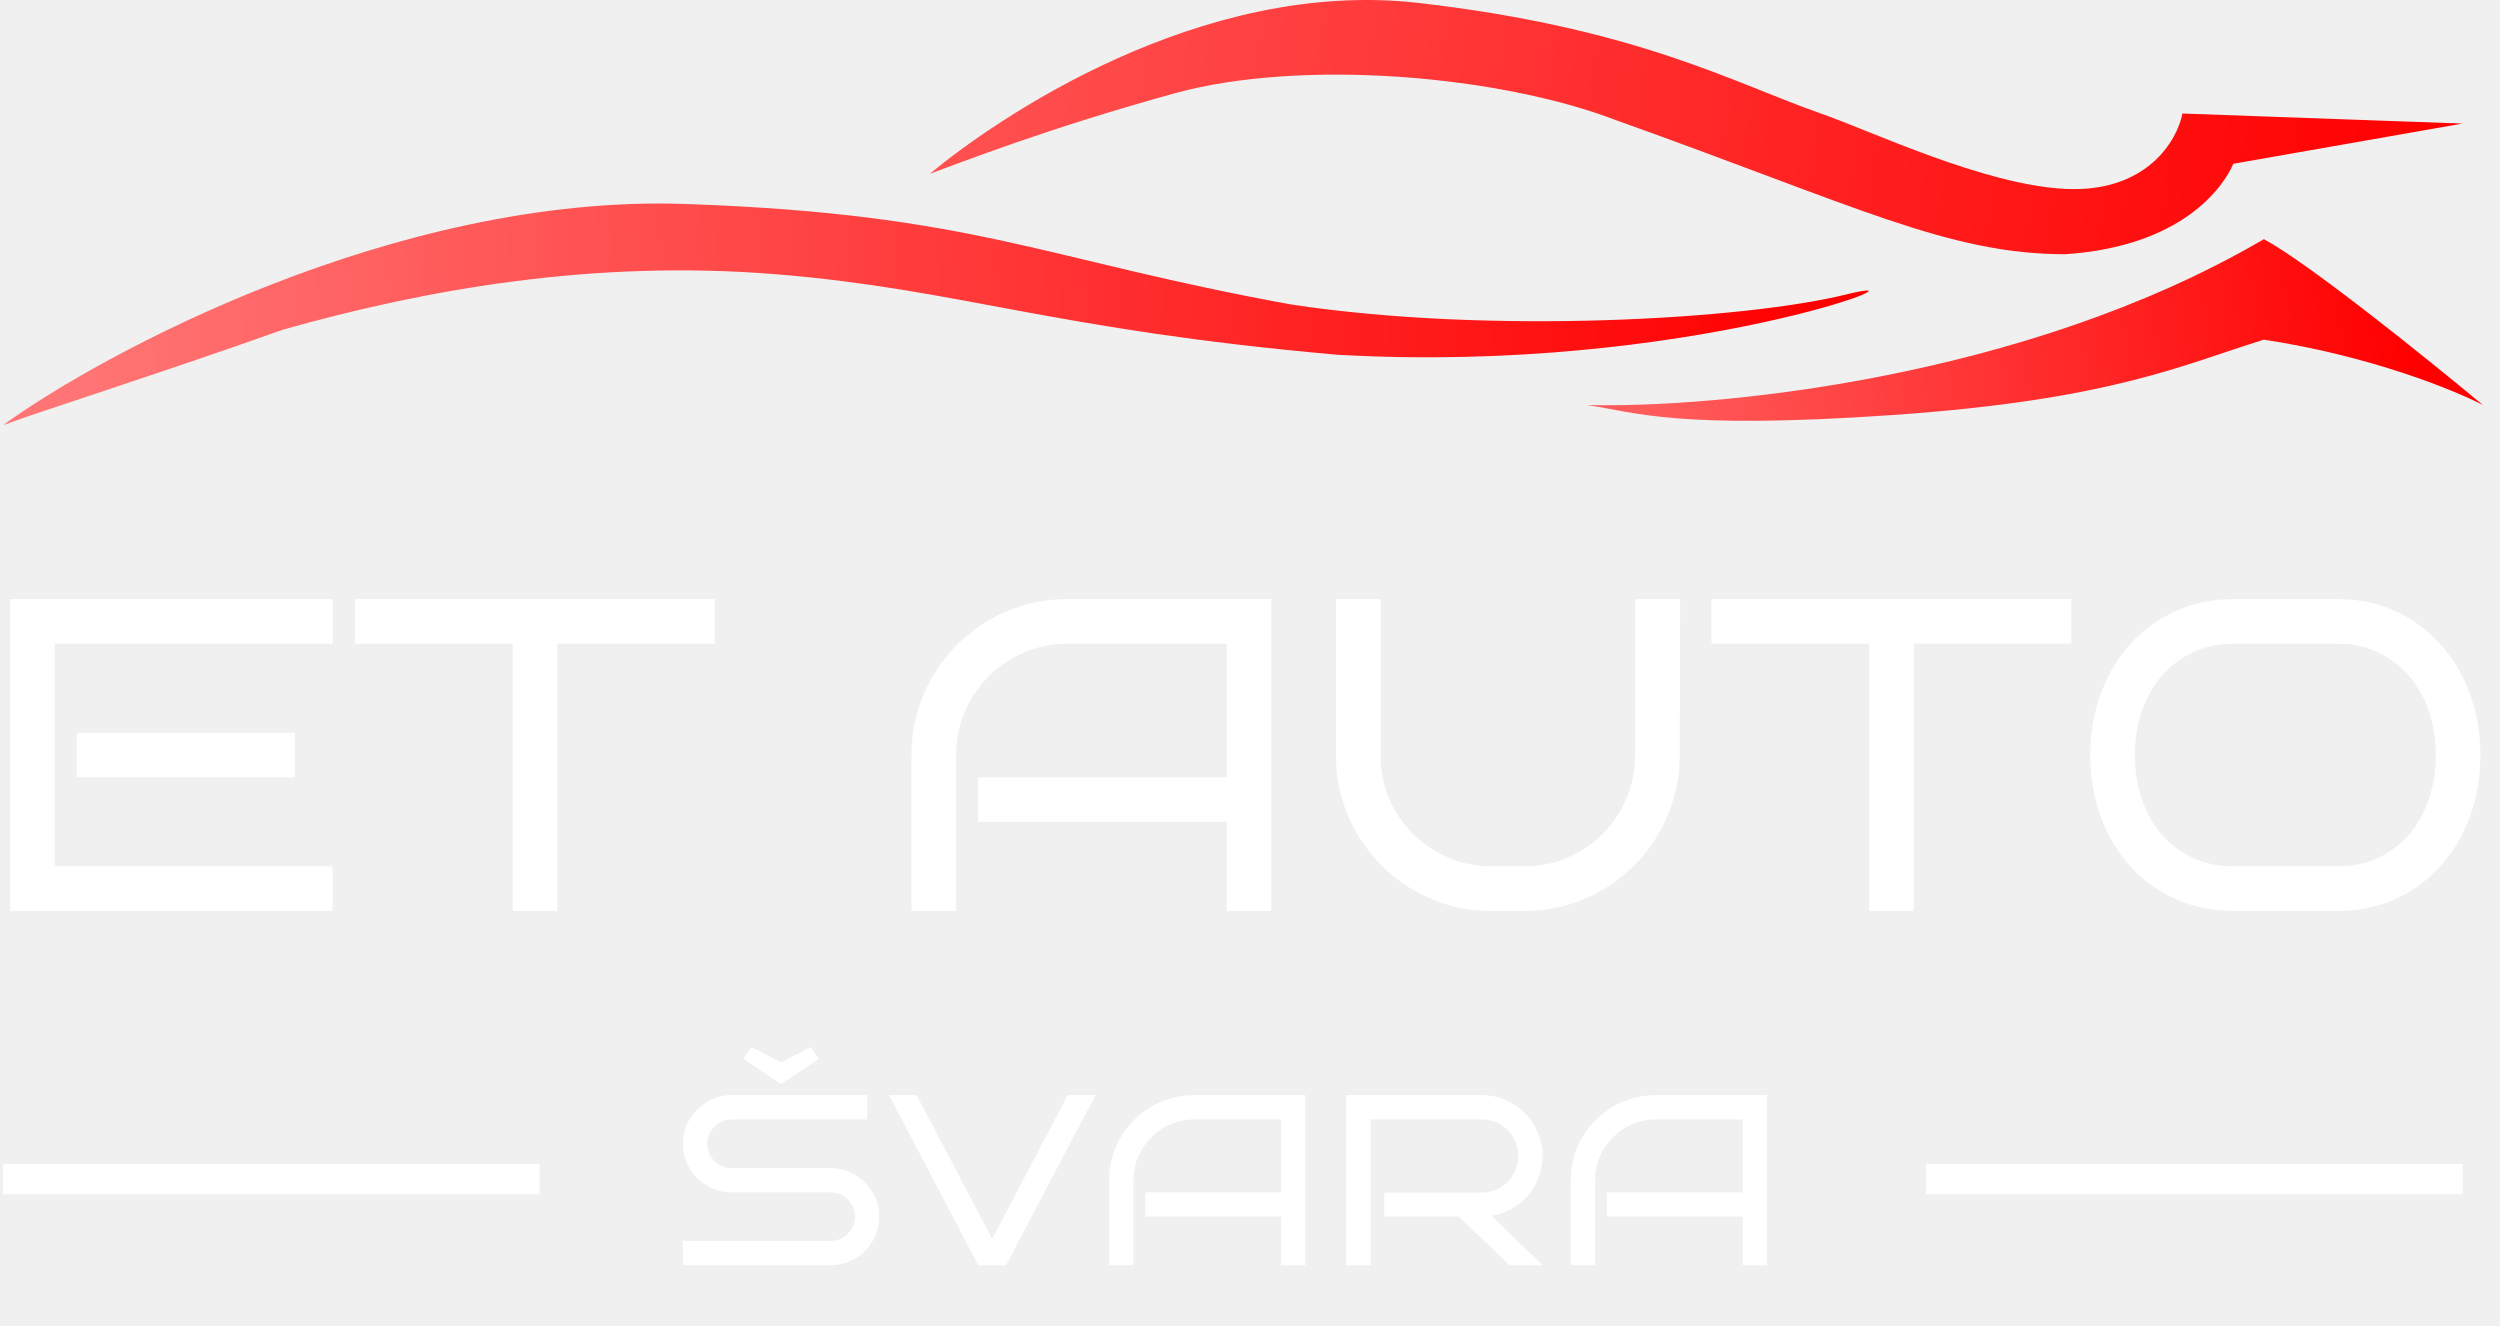
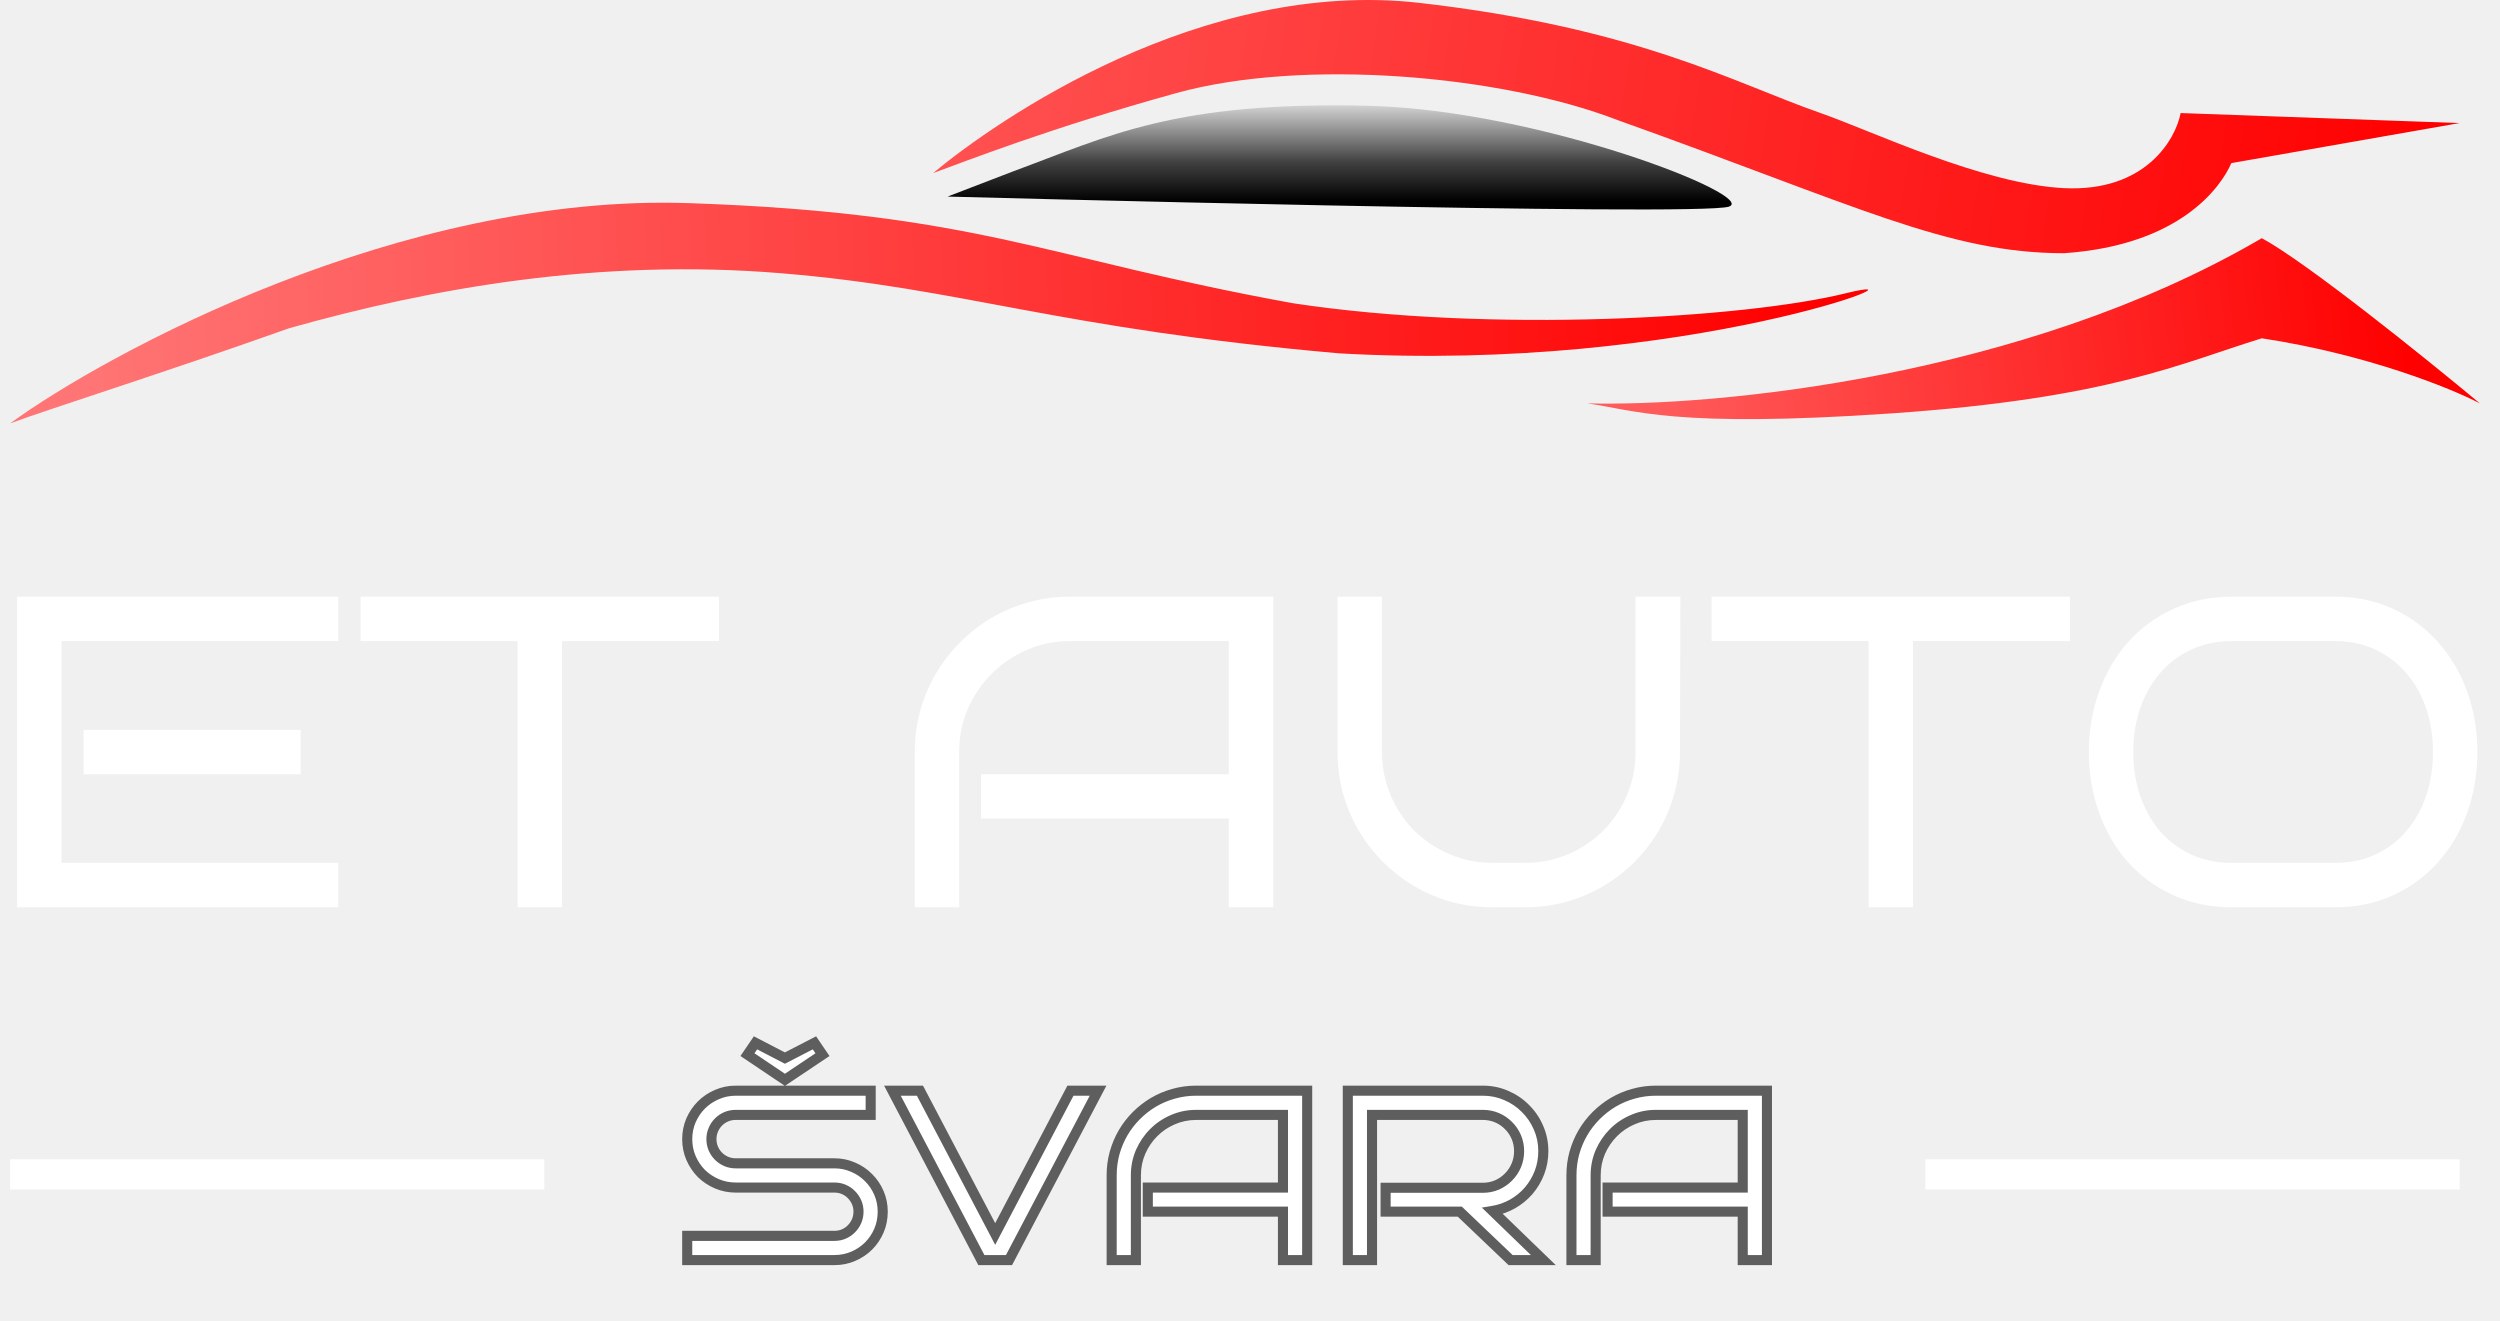
- <svg xmlns="http://www.w3.org/2000/svg" width="247" height="131" viewBox="0 0 247 131" fill="none">
-   <path d="M86.871 120.195C86.871 120.867 86.746 121.496 86.496 122.082C86.246 122.66 85.902 123.168 85.465 123.605C85.035 124.035 84.527 124.375 83.941 124.625C83.363 124.875 82.742 125 82.078 125H67.477V122.598H82.078C82.414 122.598 82.727 122.535 83.016 122.41C83.305 122.285 83.555 122.113 83.766 121.895C83.984 121.676 84.156 121.422 84.281 121.133C84.406 120.836 84.469 120.523 84.469 120.195C84.469 119.867 84.406 119.559 84.281 119.27C84.156 118.98 83.984 118.727 83.766 118.508C83.555 118.289 83.305 118.117 83.016 117.992C82.727 117.867 82.414 117.805 82.078 117.805H72.281C71.625 117.805 71.004 117.68 70.418 117.43C69.832 117.18 69.32 116.84 68.883 116.41C68.453 115.973 68.109 115.461 67.852 114.875C67.602 114.289 67.477 113.664 67.477 113C67.477 112.344 67.602 111.723 67.852 111.137C68.109 110.551 68.453 110.043 68.883 109.613C69.32 109.176 69.832 108.832 70.418 108.582C71.004 108.324 71.625 108.195 72.281 108.195H85.676V110.598H72.281C71.953 110.598 71.641 110.66 71.344 110.785C71.055 110.91 70.801 111.082 70.582 111.301C70.363 111.52 70.191 111.777 70.066 112.074C69.941 112.363 69.879 112.672 69.879 113C69.879 113.328 69.941 113.641 70.066 113.938C70.191 114.227 70.363 114.48 70.582 114.699C70.801 114.918 71.055 115.09 71.344 115.215C71.641 115.34 71.953 115.402 72.281 115.402H82.078C82.742 115.402 83.363 115.531 83.941 115.789C84.527 116.039 85.035 116.383 85.465 116.82C85.902 117.25 86.246 117.758 86.496 118.344C86.746 118.922 86.871 119.539 86.871 120.195ZM74.25 103.449L77.168 104.961L80.098 103.449L80.894 104.621L77.168 107.117L73.453 104.621L74.25 103.449ZM108.234 108.195L99.398 125H96.656L87.832 108.195H90.562L98.027 122.41L105.492 108.195H108.234ZM128.977 125H126.574V120.195H113.168V117.805H126.574V110.598H117.961C117.141 110.598 116.367 110.758 115.641 111.078C114.914 111.391 114.281 111.82 113.742 112.367C113.203 112.906 112.773 113.539 112.453 114.266C112.141 114.992 111.984 115.77 111.984 116.598V125H109.582V116.598C109.582 115.824 109.68 115.082 109.875 114.371C110.078 113.652 110.359 112.984 110.719 112.367C111.086 111.742 111.523 111.176 112.031 110.668C112.547 110.152 113.113 109.711 113.73 109.344C114.355 108.977 115.023 108.695 115.734 108.5C116.445 108.297 117.188 108.195 117.961 108.195H128.977V125ZM152.402 125H149.156L144.117 120.195H136.758V117.828H146.402C146.902 117.828 147.371 117.734 147.809 117.547C148.246 117.352 148.625 117.09 148.945 116.762C149.273 116.434 149.531 116.051 149.719 115.613C149.906 115.168 150 114.695 150 114.195C150 113.695 149.906 113.227 149.719 112.789C149.531 112.352 149.273 111.973 148.945 111.652C148.625 111.324 148.246 111.066 147.809 110.879C147.371 110.691 146.902 110.598 146.402 110.598H135.41V125H133.008V108.195H146.402C147.23 108.195 148.008 108.355 148.734 108.676C149.461 108.988 150.094 109.418 150.633 109.965C151.18 110.504 151.609 111.137 151.922 111.863C152.242 112.59 152.402 113.367 152.402 114.195C152.402 114.945 152.273 115.656 152.016 116.328C151.758 116.992 151.402 117.59 150.949 118.121C150.496 118.645 149.961 119.082 149.344 119.434C148.734 119.777 148.074 120.008 147.363 120.125L152.402 125ZM174.586 125H172.184V120.195H158.777V117.805H172.184V110.598H163.57C162.75 110.598 161.977 110.758 161.25 111.078C160.523 111.391 159.891 111.82 159.352 112.367C158.812 112.906 158.383 113.539 158.062 114.266C157.75 114.992 157.594 115.77 157.594 116.598V125H155.191V116.598C155.191 115.824 155.289 115.082 155.484 114.371C155.688 113.652 155.969 112.984 156.328 112.367C156.695 111.742 157.133 111.176 157.641 110.668C158.156 110.152 158.723 109.711 159.34 109.344C159.965 108.977 160.633 108.695 161.344 108.5C162.055 108.297 162.797 108.195 163.57 108.195H174.586V125Z" fill="white" />
-   <path d="M67.718 20.153C39.042 19.16 9.863 35.049 0.305 42.001C4.329 40.511 15.397 37.035 27.974 32.566C42.06 28.594 58.662 25.615 76.773 27.104C94.884 28.594 103.939 32.566 132.112 35.049C166.825 37.035 192.482 26.608 182.42 29.09C172.358 31.573 147.204 33.063 127.584 30.084C102.933 25.615 96.393 21.146 67.718 20.153Z" fill="url(#paint0_linear_272_2)" />
-   <path d="M140.161 0.291C118.529 -2.192 98.238 11.877 91.866 17.173C95.052 16.015 103.436 12.704 116.013 9.229C128.59 5.753 148.211 7.448 159.781 11.917C183.426 20.358 192.482 25.118 204.052 25.118C215.623 24.33 219.648 18.497 220.654 16.18L243.293 12.208L215.623 11.215C215.12 13.863 212.102 19.06 204.052 18.663C196.003 18.266 184.935 12.967 179.905 11.215C171.352 8.236 161.794 2.774 140.161 0.291Z" fill="url(#paint1_linear_272_2)" />
-   <path d="M223.673 23.628C199.927 37.531 169.172 40.345 156.763 40.014C161.458 40.676 165.315 42.496 186.948 41.007C208.58 39.517 215.623 36.041 223.673 33.559C234.137 35.148 242.454 38.524 245.305 40.014C239.939 35.545 228.1 26.011 223.673 23.628Z" fill="url(#paint2_linear_272_2)" />
-   <path d="M0.305 116.5H53.305" stroke="white" stroke-width="3" />
-   <path d="M190.305 116.5H243.305" stroke="white" stroke-width="3" />
-   <mask id="mask0_272_2" style="mask-type:alpha" maskUnits="userSpaceOnUse" x="0" y="58" width="247" height="34">
-     <path d="M247 58.191H0V91.191H247V58.191Z" fill="white" />
-     <path d="M32.861 90H1V59.191H32.861V63.596H5.404V85.596H32.861V90ZM29.123 76.809H7.596V72.404H29.123V76.809Z" fill="black" />
-     <path d="M55.055 90H50.651V63.596H35.074V59.191H70.631V63.596H55.055V90Z" fill="black" />
-     <path d="M125.61 90H121.205V81.191H96.627V76.809H121.205V63.596H105.414C103.91 63.596 102.493 63.889 101.16 64.477C99.828 65.049 98.668 65.837 97.68 66.84C96.692 67.828 95.904 68.988 95.317 70.32C94.744 71.652 94.457 73.077 94.457 74.596V90H90.053V74.596C90.053 73.178 90.232 71.817 90.59 70.514C90.963 69.196 91.478 67.971 92.137 66.84C92.81 65.694 93.612 64.656 94.543 63.725C95.489 62.779 96.527 61.97 97.659 61.297C98.804 60.624 100.029 60.108 101.332 59.75C102.636 59.378 103.996 59.191 105.414 59.191H125.61V90Z" fill="black" />
-     <path d="M166 59.191L165.957 74.596C165.957 76.028 165.771 77.403 165.399 78.721C165.041 80.024 164.525 81.249 163.852 82.395C163.193 83.526 162.391 84.564 161.446 85.51C160.515 86.441 159.476 87.243 158.33 87.916C157.199 88.575 155.981 89.09 154.678 89.463C153.375 89.821 152.014 90 150.596 90H147.352C145.934 90 144.566 89.821 143.248 89.463C141.945 89.09 140.72 88.568 139.575 87.895C138.443 87.221 137.412 86.419 136.481 85.488C135.55 84.543 134.748 83.505 134.075 82.373C133.416 81.227 132.9 80.003 132.528 78.699C132.17 77.382 131.991 76.014 131.991 74.596V59.191H136.395V74.596C136.395 76.114 136.681 77.546 137.254 78.893C137.827 80.225 138.608 81.392 139.596 82.395C140.599 83.383 141.766 84.163 143.098 84.736C144.43 85.309 145.848 85.596 147.352 85.596H150.596C152.114 85.596 153.539 85.309 154.871 84.736C156.203 84.163 157.364 83.383 158.352 82.395C159.34 81.392 160.121 80.225 160.694 78.893C161.267 77.546 161.553 76.114 161.553 74.596V59.191H166Z" fill="black" />
-     <path d="M189.075 90H184.67V63.596H169.094V59.191H204.651V63.596H189.075V90Z" fill="black" />
-     <path d="M245.063 74.596C245.063 76.73 244.726 78.735 244.053 80.611C243.38 82.488 242.42 84.12 241.174 85.51C239.942 86.899 238.46 87.995 236.727 88.797C234.994 89.599 233.067 90 230.948 90H220.7C218.565 90 216.625 89.599 214.877 88.797C213.13 87.995 211.633 86.899 210.387 85.51C209.155 84.12 208.203 82.488 207.53 80.611C206.856 78.735 206.52 76.73 206.52 74.596C206.52 72.476 206.856 70.485 207.53 68.623C208.203 66.747 209.155 65.114 210.387 63.725C211.633 62.321 213.13 61.218 214.877 60.416C216.625 59.6 218.565 59.191 220.7 59.191H230.948C233.067 59.191 234.994 59.6 236.727 60.416C238.46 61.218 239.942 62.321 241.174 63.725C242.42 65.114 243.38 66.747 244.053 68.623C244.726 70.485 245.063 72.476 245.063 74.596ZM240.659 74.596C240.659 73.077 240.437 71.652 239.993 70.32C239.548 68.988 238.904 67.828 238.059 66.84C237.228 65.837 236.211 65.049 235.008 64.477C233.819 63.889 232.466 63.596 230.948 63.596H220.7C219.181 63.596 217.813 63.889 216.596 64.477C215.393 65.049 214.369 65.837 213.524 66.84C212.693 67.828 212.048 68.988 211.59 70.32C211.146 71.652 210.924 73.077 210.924 74.596C210.924 76.114 211.146 77.546 211.59 78.893C212.048 80.225 212.693 81.392 213.524 82.395C214.369 83.383 215.393 84.163 216.596 84.736C217.813 85.309 219.181 85.596 220.7 85.596H230.948C232.466 85.596 233.819 85.309 235.008 84.736C236.211 84.163 237.228 83.383 238.059 82.395C238.904 81.392 239.548 80.225 239.993 78.893C240.437 77.546 240.659 76.114 240.659 74.596Z" fill="black" />
+ <svg xmlns="http://www.w3.org/2000/svg" width="248" height="131" viewBox="0 0 248 131" fill="none">
+   <path d="M68.413 20.153C39.737 19.16 10.559 35.049 1 42.001C5.025 40.511 16.092 37.035 28.669 32.566C42.756 28.594 59.357 25.615 77.468 27.104C95.579 28.594 104.634 32.566 132.807 35.049C167.52 37.035 193.177 26.608 183.115 29.09C173.053 31.573 147.899 33.063 128.279 30.084C103.628 25.615 97.088 21.146 68.413 20.153Z" fill="url(#paint0_linear_412_18)" />
+   <path d="M140.856 0.291C119.224 -2.192 98.933 11.877 92.561 17.173C95.747 16.015 104.131 12.704 116.708 9.229C129.285 5.753 148.906 7.448 160.476 11.917C184.121 20.358 193.177 25.118 204.747 25.118C216.318 24.33 220.343 18.497 221.349 16.18L243.988 12.208L216.318 11.215C215.815 13.863 212.797 19.06 204.747 18.663C196.698 18.266 185.63 12.967 180.6 11.215C172.047 8.236 162.489 2.774 140.856 0.291Z" fill="url(#paint1_linear_412_18)" />
+   <path d="M224.368 23.628C200.622 37.531 169.867 40.345 157.458 40.014C162.153 40.676 166.01 42.496 187.643 41.007C209.275 39.517 216.318 36.041 224.368 33.559C234.832 35.148 243.149 38.524 246 40.014C240.634 35.545 228.795 26.011 224.368 23.628Z" fill="url(#paint2_linear_412_18)" />
+   <path d="M1 116.5H54" stroke="white" stroke-width="3" />
+   <path d="M191 116.5H244" stroke="white" stroke-width="3" />
+   <path d="M171.5 20.5C168.5 21.5 94 19.5 94 19.5L100.5 17C110 13.5 116.5 10 136 10.5C153 11 174.5 19.5 171.5 20.5Z" fill="url(#paint3_linear_412_18)" />
+   <path d="M87.566 120.195C87.566 120.867 87.441 121.496 87.191 122.082C86.941 122.66 86.598 123.168 86.16 123.605C85.731 124.035 85.223 124.375 84.637 124.625C84.059 124.875 83.438 125 82.773 125H68.172V122.598H82.773C83.109 122.598 83.422 122.535 83.711 122.41C84 122.285 84.25 122.113 84.461 121.895C84.68 121.676 84.852 121.422 84.977 121.133C85.102 120.836 85.164 120.523 85.164 120.195C85.164 119.867 85.102 119.559 84.977 119.27C84.852 118.98 84.68 118.727 84.461 118.508C84.25 118.289 84 118.117 83.711 117.992C83.422 117.867 83.109 117.805 82.773 117.805H72.977C72.32 117.805 71.699 117.68 71.113 117.43C70.527 117.18 70.016 116.84 69.578 116.41C69.148 115.973 68.805 115.461 68.547 114.875C68.297 114.289 68.172 113.664 68.172 113C68.172 112.344 68.297 111.723 68.547 111.137C68.805 110.551 69.148 110.043 69.578 109.613C70.016 109.176 70.527 108.832 71.113 108.582C71.699 108.324 72.32 108.195 72.977 108.195H86.371V110.598H72.977C72.648 110.598 72.336 110.66 72.039 110.785C71.75 110.91 71.496 111.082 71.277 111.301C71.059 111.52 70.887 111.777 70.762 112.074C70.637 112.363 70.574 112.672 70.574 113C70.574 113.328 70.637 113.641 70.762 113.938C70.887 114.227 71.059 114.48 71.277 114.699C71.496 114.918 71.75 115.09 72.039 115.215C72.336 115.34 72.648 115.402 72.977 115.402H82.773C83.438 115.402 84.059 115.531 84.637 115.789C85.223 116.039 85.731 116.383 86.16 116.82C86.598 117.25 86.941 117.758 87.191 118.344C87.441 118.922 87.566 119.539 87.566 120.195ZM74.945 103.449L77.863 104.961L80.793 103.449L81.59 104.621L77.863 107.117L74.148 104.621L74.945 103.449ZM108.93 108.195L100.094 125H97.352L88.527 108.195H91.258L98.723 122.41L106.188 108.195H108.93ZM129.672 125H127.27V120.195H113.863V117.805H127.27V110.598H118.656C117.836 110.598 117.062 110.758 116.336 111.078C115.609 111.391 114.977 111.82 114.438 112.367C113.898 112.906 113.469 113.539 113.148 114.266C112.836 114.992 112.68 115.77 112.68 116.598V125H110.277V116.598C110.277 115.824 110.375 115.082 110.57 114.371C110.773 113.652 111.055 112.984 111.414 112.367C111.781 111.742 112.219 111.176 112.727 110.668C113.242 110.152 113.809 109.711 114.426 109.344C115.051 108.977 115.719 108.695 116.43 108.5C117.141 108.297 117.883 108.195 118.656 108.195H129.672V125ZM153.098 125H149.852L144.812 120.195H137.453V117.828H147.098C147.598 117.828 148.066 117.734 148.504 117.547C148.941 117.352 149.32 117.09 149.641 116.762C149.969 116.434 150.227 116.051 150.414 115.613C150.602 115.168 150.695 114.695 150.695 114.195C150.695 113.695 150.602 113.227 150.414 112.789C150.227 112.352 149.969 111.973 149.641 111.652C149.32 111.324 148.941 111.066 148.504 110.879C148.066 110.691 147.598 110.598 147.098 110.598H136.105V125H133.703V108.195H147.098C147.926 108.195 148.703 108.355 149.43 108.676C150.156 108.988 150.789 109.418 151.328 109.965C151.875 110.504 152.305 111.137 152.617 111.863C152.938 112.59 153.098 113.367 153.098 114.195C153.098 114.945 152.969 115.656 152.711 116.328C152.453 116.992 152.098 117.59 151.645 118.121C151.191 118.645 150.656 119.082 150.039 119.434C149.43 119.777 148.77 120.008 148.059 120.125L153.098 125ZM175.281 125H172.879V120.195H159.473V117.805H172.879V110.598H164.266C163.445 110.598 162.672 110.758 161.945 111.078C161.219 111.391 160.586 111.82 160.047 112.367C159.508 112.906 159.078 113.539 158.758 114.266C158.445 114.992 158.289 115.77 158.289 116.598V125H155.887V116.598C155.887 115.824 155.984 115.082 156.18 114.371C156.383 113.652 156.664 112.984 157.023 112.367C157.391 111.742 157.828 111.176 158.336 110.668C158.852 110.152 159.418 109.711 160.035 109.344C160.66 108.977 161.328 108.695 162.039 108.5C162.75 108.297 163.492 108.195 164.266 108.195H175.281V125Z" fill="white" />
+   <path d="M87.191 122.082L87.65 122.28L87.651 122.278L87.191 122.082ZM84.637 124.625L84.441 124.165L84.438 124.166L84.637 124.625ZM68.172 125H67.672V125.5H68.172V125ZM68.172 122.598V122.098H67.672V122.598H68.172ZM84.461 121.895L84.107 121.541L84.101 121.547L84.461 121.895ZM84.977 121.133L85.436 121.331L85.437 121.327L84.977 121.133ZM84.461 118.508L84.101 118.855L84.107 118.861L84.461 118.508ZM69.578 116.41L69.221 116.761L69.228 116.767L69.578 116.41ZM68.547 114.875L68.087 115.071L68.089 115.076L68.547 114.875ZM68.547 111.137L68.089 110.935L68.087 110.94L68.547 111.137ZM71.113 108.582L71.309 109.042L71.315 109.04L71.113 108.582ZM86.371 108.195H86.871V107.695H86.371V108.195ZM86.371 110.598V111.098H86.871V110.598H86.371ZM72.039 110.785L71.845 110.324L71.841 110.326L72.039 110.785ZM70.762 112.074L71.221 112.273L71.222 112.268L70.762 112.074ZM70.762 113.938L70.301 114.132L70.303 114.136L70.762 113.938ZM72.039 115.215L71.841 115.674L71.845 115.676L72.039 115.215ZM84.637 115.789L84.433 116.246L84.441 116.249L84.637 115.789ZM86.16 116.82L85.803 117.171L85.81 117.177L86.16 116.82ZM87.191 118.344L86.731 118.54L86.733 118.542L87.191 118.344ZM74.945 103.449L75.175 103.005L74.781 102.801L74.532 103.168L74.945 103.449ZM77.863 104.961L77.633 105.405L77.863 105.524L78.093 105.405L77.863 104.961ZM80.793 103.449L81.206 103.168L80.957 102.802L80.564 103.005L80.793 103.449ZM81.59 104.621L81.868 105.037L82.286 104.756L82.003 104.34L81.59 104.621ZM77.863 107.117L77.584 107.532L77.863 107.719L78.141 107.533L77.863 107.117ZM74.148 104.621L73.735 104.34L73.452 104.756L73.87 105.036L74.148 104.621ZM87.066 120.195C87.066 120.803 86.954 121.365 86.731 121.886L87.651 122.278C87.929 121.627 88.066 120.931 88.066 120.195H87.066ZM86.733 121.884C86.507 122.405 86.199 122.86 85.807 123.252L86.514 123.959C86.997 123.476 87.376 122.915 87.65 122.28L86.733 121.884ZM85.807 123.252C85.424 123.634 84.971 123.939 84.441 124.165L84.833 125.085C85.475 124.811 86.037 124.436 86.514 123.959L85.807 123.252ZM84.438 124.166C83.926 124.388 83.373 124.5 82.773 124.5V125.5C83.502 125.5 84.191 125.362 84.835 125.084L84.438 124.166ZM82.773 124.5H68.172V125.5H82.773V124.5ZM68.672 125V122.598H67.672V125H68.672ZM68.172 123.098H82.773V122.098H68.172V123.098ZM82.773 123.098C83.173 123.098 83.554 123.023 83.909 122.869L83.513 121.951C83.29 122.047 83.046 122.098 82.773 122.098V123.098ZM83.909 122.869C84.257 122.719 84.562 122.51 84.821 122.242L84.101 121.547C83.938 121.717 83.743 121.851 83.513 121.951L83.909 122.869ZM84.814 122.248C85.079 121.984 85.286 121.677 85.436 121.331L84.518 120.934C84.417 121.167 84.281 121.368 84.107 121.541L84.814 122.248ZM85.437 121.327C85.589 120.967 85.664 120.589 85.664 120.195H84.664C84.664 120.458 84.614 120.704 84.516 120.939L85.437 121.327ZM85.664 120.195C85.664 119.802 85.589 119.425 85.436 119.071L84.518 119.468C84.614 119.692 84.664 119.933 84.664 120.195H85.664ZM85.436 119.071C85.286 118.725 85.079 118.418 84.814 118.154L84.107 118.861C84.281 119.035 84.417 119.236 84.518 119.468L85.436 119.071ZM84.821 118.161C84.562 117.893 84.257 117.684 83.909 117.533L83.513 118.451C83.743 118.551 83.938 118.685 84.101 118.855L84.821 118.161ZM83.909 117.533C83.554 117.379 83.173 117.305 82.773 117.305V118.305C83.046 118.305 83.29 118.355 83.513 118.451L83.909 117.533ZM82.773 117.305H72.977V118.305H82.773V117.305ZM72.977 117.305C72.386 117.305 71.832 117.193 71.309 116.97L70.917 117.89C71.567 118.167 72.255 118.305 72.977 118.305V117.305ZM71.309 116.97C70.779 116.743 70.32 116.438 69.928 116.053L69.228 116.767C69.712 117.242 70.276 117.616 70.917 117.89L71.309 116.97ZM69.935 116.06C69.549 115.667 69.239 115.207 69.004 114.674L68.089 115.076C68.37 115.715 68.748 116.278 69.221 116.761L69.935 116.06ZM69.007 114.679C68.784 114.158 68.672 113.6 68.672 113H67.672C67.672 113.729 67.809 114.421 68.087 115.071L69.007 114.679ZM68.672 113C68.672 112.409 68.784 111.855 69.007 111.333L68.087 110.94C67.81 111.59 67.672 112.278 67.672 113H68.672ZM69.004 111.338C69.239 110.806 69.548 110.35 69.932 109.967L69.225 109.26C68.749 109.736 68.371 110.296 68.089 110.935L69.004 111.338ZM69.932 109.967C70.323 109.576 70.781 109.268 71.309 109.042L70.917 108.122C70.274 108.396 69.709 108.776 69.225 109.26L69.932 109.967ZM71.315 109.04C71.835 108.811 72.388 108.695 72.977 108.695V107.695C72.253 107.695 71.563 107.838 70.912 108.124L71.315 109.04ZM72.977 108.695H86.371V107.695H72.977V108.695ZM85.871 108.195V110.598H86.871V108.195H85.871ZM86.371 110.098H72.977V111.098H86.371V110.098ZM72.977 110.098C72.583 110.098 72.204 110.173 71.845 110.324L72.233 111.246C72.467 111.147 72.714 111.098 72.977 111.098V110.098ZM71.841 110.326C71.495 110.476 71.188 110.683 70.924 110.947L71.631 111.654C71.804 111.481 72.005 111.345 72.237 111.244L71.841 110.326ZM70.924 110.947C70.657 111.214 70.45 111.526 70.301 111.88L71.222 112.268C71.323 112.028 71.46 111.825 71.631 111.654L70.924 110.947ZM70.303 111.876C70.15 112.23 70.074 112.607 70.074 113H71.074C71.074 112.737 71.124 112.496 71.221 112.273L70.303 111.876ZM70.074 113C70.074 113.393 70.15 113.772 70.301 114.132L71.222 113.743C71.124 113.509 71.074 113.263 71.074 113H70.074ZM70.303 114.136C70.452 114.482 70.66 114.789 70.924 115.053L71.631 114.346C71.458 114.172 71.321 113.971 71.221 113.739L70.303 114.136ZM70.924 115.053C71.188 115.317 71.495 115.524 71.841 115.674L72.237 114.756C72.005 114.655 71.804 114.519 71.631 114.346L70.924 115.053ZM71.845 115.676C72.204 115.827 72.583 115.902 72.977 115.902V114.902C72.714 114.902 72.467 114.853 72.233 114.754L71.845 115.676ZM72.977 115.902H82.773V114.902H72.977V115.902ZM82.773 115.902C83.371 115.902 83.922 116.018 84.433 116.246L84.84 115.332C84.195 115.045 83.504 114.902 82.773 114.902V115.902ZM84.441 116.249C84.969 116.474 85.421 116.782 85.803 117.171L86.517 116.47C86.04 115.984 85.477 115.604 84.833 115.329L84.441 116.249ZM85.81 117.177C86.199 117.559 86.506 118.012 86.731 118.54L87.651 118.148C87.377 117.504 86.996 116.941 86.51 116.464L85.81 117.177ZM86.733 118.542C86.954 119.055 87.066 119.604 87.066 120.195H88.066C88.066 119.474 87.929 118.789 87.65 118.145L86.733 118.542ZM74.715 103.893L77.633 105.405L78.093 104.517L75.175 103.005L74.715 103.893ZM78.093 105.405L81.022 103.894L80.564 103.005L77.634 104.517L78.093 105.405ZM80.379 103.73L81.176 104.902L82.003 104.34L81.206 103.168L80.379 103.73ZM81.312 104.206L77.585 106.702L78.141 107.533L81.868 105.037L81.312 104.206ZM78.142 106.702L74.427 104.206L73.87 105.036L77.584 107.532L78.142 106.702ZM74.562 104.902L75.359 103.73L74.532 103.168L73.735 104.34L74.562 104.902ZM108.93 108.195L109.372 108.428L109.757 107.695H108.93V108.195ZM100.094 125V125.5H100.396L100.536 125.233L100.094 125ZM97.352 125L96.909 125.232L97.049 125.5H97.352V125ZM88.527 108.195V107.695H87.7L88.085 108.428L88.527 108.195ZM91.258 108.195L91.701 107.963L91.56 107.695H91.258V108.195ZM98.723 122.41L98.28 122.643L98.723 123.486L99.165 122.643L98.723 122.41ZM106.188 108.195V107.695H105.885L105.745 107.963L106.188 108.195ZM108.487 107.963L99.651 124.767L100.536 125.233L109.372 108.428L108.487 107.963ZM100.094 124.5H97.352V125.5H100.094V124.5ZM97.794 124.768L88.97 107.963L88.085 108.428L96.909 125.232L97.794 124.768ZM88.527 108.695H91.258V107.695H88.527V108.695ZM90.815 108.428L98.28 122.643L99.165 122.178L91.701 107.963L90.815 108.428ZM99.165 122.643L106.63 108.428L105.745 107.963L98.28 122.178L99.165 122.643ZM106.188 108.695H108.93V107.695H106.188V108.695ZM129.672 125V125.5H130.172V125H129.672ZM127.27 125H126.77V125.5H127.27V125ZM127.27 120.195H127.77V119.695H127.27V120.195ZM113.863 120.195H113.363V120.695H113.863V120.195ZM113.863 117.805V117.305H113.363V117.805H113.863ZM127.27 117.805V118.305H127.77V117.805H127.27ZM127.27 110.598H127.77V110.098H127.27V110.598ZM116.336 111.078L116.534 111.537L116.538 111.536L116.336 111.078ZM114.438 112.367L114.791 112.721L114.794 112.718L114.438 112.367ZM113.148 114.266L112.691 114.064L112.689 114.068L113.148 114.266ZM112.68 125V125.5H113.18V125H112.68ZM110.277 125H109.777V125.5H110.277V125ZM110.57 114.371L110.089 114.235L110.088 114.239L110.57 114.371ZM111.414 112.367L110.983 112.114L110.982 112.116L111.414 112.367ZM114.426 109.344L114.173 108.913L114.17 108.914L114.426 109.344ZM116.43 108.5L116.562 108.982L116.567 108.981L116.43 108.5ZM129.672 108.195H130.172V107.695H129.672V108.195ZM129.672 124.5H127.27V125.5H129.672V124.5ZM127.77 125V120.195H126.77V125H127.77ZM127.27 119.695H113.863V120.695H127.27V119.695ZM114.363 120.195V117.805H113.363V120.195H114.363ZM113.863 118.305H127.27V117.305H113.863V118.305ZM127.77 117.805V110.598H126.77V117.805H127.77ZM127.27 110.098H118.656V111.098H127.27V110.098ZM118.656 110.098C117.769 110.098 116.926 110.271 116.134 110.621L116.538 111.536C117.199 111.244 117.903 111.098 118.656 111.098V110.098ZM116.138 110.619C115.354 110.956 114.667 111.422 114.081 112.016L114.794 112.718C115.286 112.219 115.864 111.825 116.533 111.537L116.138 110.619ZM114.084 112.014C113.499 112.598 113.035 113.283 112.691 114.064L113.606 114.467C113.902 113.795 114.298 113.214 114.791 112.721L114.084 112.014ZM112.689 114.068C112.349 114.86 112.18 115.705 112.18 116.598H113.18C113.18 115.834 113.323 115.124 113.608 114.463L112.689 114.068ZM112.18 116.598V125H113.18V116.598H112.18ZM112.68 124.5H110.277V125.5H112.68V124.5ZM110.777 125V116.598H109.777V125H110.777ZM110.777 116.598C110.777 115.867 110.87 115.169 111.052 114.504L110.088 114.239C109.88 114.995 109.777 115.782 109.777 116.598H110.777ZM111.051 114.507C111.244 113.827 111.509 113.198 111.846 112.619L110.982 112.116C110.601 112.771 110.303 113.478 110.089 114.235L111.051 114.507ZM111.845 112.62C112.191 112.032 112.603 111.499 113.08 111.022L112.373 110.314C111.835 110.853 111.371 111.453 110.983 112.114L111.845 112.62ZM113.08 111.022C113.567 110.535 114.1 110.119 114.681 109.773L114.17 108.914C113.517 109.303 112.918 109.77 112.373 110.314L113.08 111.022ZM114.679 109.775C115.266 109.43 115.893 109.166 116.562 108.982L116.297 108.018C115.545 108.225 114.836 108.523 114.173 108.913L114.679 109.775ZM116.567 108.981C117.231 108.791 117.927 108.695 118.656 108.695V107.695C117.839 107.695 117.05 107.803 116.292 108.019L116.567 108.981ZM118.656 108.695H129.672V107.695H118.656V108.695ZM129.172 108.195V125H130.172V108.195H129.172ZM153.098 125V125.5H154.334L153.445 124.641L153.098 125ZM149.852 125L149.507 125.362L149.651 125.5H149.852V125ZM144.812 120.195L145.158 119.833L145.013 119.695H144.812V120.195ZM137.453 120.195H136.953V120.695H137.453V120.195ZM137.453 117.828V117.328H136.953V117.828H137.453ZM148.504 117.547L148.701 118.006L148.708 118.003L148.504 117.547ZM149.641 116.762L149.287 116.408L149.283 116.412L149.641 116.762ZM150.414 115.613L150.874 115.81L150.875 115.807L150.414 115.613ZM149.641 111.652L149.283 112.002L149.291 112.01L149.641 111.652ZM136.105 110.598V110.098H135.605V110.598H136.105ZM136.105 125V125.5H136.605V125H136.105ZM133.703 125H133.203V125.5H133.703V125ZM133.703 108.195V107.695H133.203V108.195H133.703ZM149.43 108.676L149.228 109.133L149.232 109.135L149.43 108.676ZM151.328 109.965L150.972 110.316L150.977 110.321L151.328 109.965ZM152.617 111.863L152.158 112.061L152.16 112.065L152.617 111.863ZM152.711 116.328L153.177 116.509L153.178 116.507L152.711 116.328ZM151.645 118.121L152.023 118.448L152.025 118.446L151.645 118.121ZM150.039 119.434L150.285 119.869L150.287 119.868L150.039 119.434ZM148.059 120.125L147.977 119.632L146.997 119.793L147.711 120.484L148.059 120.125ZM153.098 124.5H149.852V125.5H153.098V124.5ZM150.197 124.638L145.158 119.833L144.467 120.557L149.507 125.362L150.197 124.638ZM144.812 119.695H137.453V120.695H144.812V119.695ZM137.953 120.195V117.828H136.953V120.195H137.953ZM137.453 118.328H147.098V117.328H137.453V118.328ZM147.098 118.328C147.662 118.328 148.198 118.222 148.701 118.006L148.307 117.087C147.935 117.247 147.533 117.328 147.098 117.328V118.328ZM148.708 118.003C149.2 117.784 149.632 117.486 149.998 117.111L149.283 116.412C149.009 116.693 148.683 116.92 148.3 117.09L148.708 118.003ZM149.994 117.115C150.368 116.741 150.662 116.305 150.874 115.81L149.954 115.416C149.791 115.797 149.569 116.126 149.287 116.408L149.994 117.115ZM150.875 115.807C151.089 115.298 151.195 114.76 151.195 114.195H150.195C150.195 114.631 150.114 115.038 149.953 115.419L150.875 115.807ZM151.195 114.195C151.195 113.631 151.089 113.095 150.874 112.592L149.954 112.986C150.114 113.358 150.195 113.76 150.195 114.195H151.195ZM150.874 112.592C150.661 112.097 150.367 111.662 149.99 111.295L149.291 112.01C149.571 112.283 149.792 112.607 149.954 112.986L150.874 112.592ZM149.998 111.303C149.631 110.926 149.196 110.632 148.701 110.419L148.307 111.338C148.686 111.501 149.01 111.722 149.283 112.002L149.998 111.303ZM148.701 110.419C148.198 110.204 147.662 110.098 147.098 110.098V111.098C147.533 111.098 147.935 111.179 148.307 111.338L148.701 110.419ZM147.098 110.098H136.105V111.098H147.098V110.098ZM135.605 110.598V125H136.605V110.598H135.605ZM136.105 124.5H133.703V125.5H136.105V124.5ZM134.203 125V108.195H133.203V125H134.203ZM133.703 108.695H147.098V107.695H133.703V108.695ZM147.098 108.695C147.859 108.695 148.568 108.842 149.228 109.133L149.631 108.218C148.839 107.869 147.992 107.695 147.098 107.695V108.695ZM149.232 109.135C149.901 109.423 150.48 109.816 150.972 110.316L151.684 109.614C151.098 109.02 150.411 108.554 149.627 108.216L149.232 109.135ZM150.977 110.321C151.477 110.813 151.87 111.392 152.158 112.061L153.077 111.666C152.739 110.882 152.273 110.195 151.679 109.609L150.977 110.321ZM152.16 112.065C152.451 112.725 152.598 113.434 152.598 114.195H153.598C153.598 113.301 153.424 112.454 153.075 111.662L152.16 112.065ZM152.598 114.195C152.598 114.887 152.479 115.537 152.244 116.149L153.178 116.507C153.458 115.776 153.598 115.004 153.598 114.195H152.598ZM152.245 116.147C152.007 116.76 151.68 117.309 151.264 117.797L152.025 118.446C152.515 117.871 152.899 117.224 153.177 116.509L152.245 116.147ZM151.267 117.794C150.851 118.273 150.361 118.675 149.792 118.999L150.287 119.868C150.952 119.489 151.531 119.016 152.023 118.448L151.267 117.794ZM149.793 118.998C149.237 119.312 148.632 119.524 147.977 119.632L148.14 120.618C148.907 120.492 149.623 120.242 150.285 119.869L149.793 118.998ZM147.711 120.484L152.75 125.359L153.445 124.641L148.406 119.766L147.711 120.484ZM175.281 125V125.5H175.781V125H175.281ZM172.879 125H172.379V125.5H172.879V125ZM172.879 120.195H173.379V119.695H172.879V120.195ZM159.473 120.195H158.973V120.695H159.473V120.195ZM159.473 117.805V117.305H158.973V117.805H159.473ZM172.879 117.805V118.305H173.379V117.805H172.879ZM172.879 110.598H173.379V110.098H172.879V110.598ZM161.945 111.078L162.143 111.537L162.147 111.536L161.945 111.078ZM160.047 112.367L160.4 112.721L160.403 112.718L160.047 112.367ZM158.758 114.266L158.3 114.064L158.298 114.068L158.758 114.266ZM158.289 125V125.5H158.789V125H158.289ZM155.887 125H155.387V125.5H155.887V125ZM156.18 114.371L155.699 114.235L155.698 114.239L156.18 114.371ZM157.023 112.367L156.592 112.114L156.591 112.116L157.023 112.367ZM160.035 109.344L159.782 108.913L159.78 108.914L160.035 109.344ZM162.039 108.5L162.172 108.982L162.176 108.981L162.039 108.5ZM175.281 108.195H175.781V107.695H175.281V108.195ZM175.281 124.5H172.879V125.5H175.281V124.5ZM173.379 125V120.195H172.379V125H173.379ZM172.879 119.695H159.473V120.695H172.879V119.695ZM159.973 120.195V117.805H158.973V120.195H159.973ZM159.473 118.305H172.879V117.305H159.473V118.305ZM173.379 117.805V110.598H172.379V117.805H173.379ZM172.879 110.098H164.266V111.098H172.879V110.098ZM164.266 110.098C163.378 110.098 162.536 110.271 161.744 110.621L162.147 111.536C162.808 111.244 163.512 111.098 164.266 111.098V110.098ZM161.748 110.619C160.964 110.956 160.277 111.422 159.691 112.016L160.403 112.718C160.895 112.219 161.474 111.825 162.143 111.537L161.748 110.619ZM159.693 112.014C159.109 112.598 158.645 113.283 158.3 114.064L159.215 114.467C159.512 113.795 159.907 113.214 160.4 112.721L159.693 112.014ZM158.298 114.068C157.958 114.86 157.789 115.705 157.789 116.598H158.789C158.789 115.834 158.933 115.124 159.217 114.463L158.298 114.068ZM157.789 116.598V125H158.789V116.598H157.789ZM158.289 124.5H155.887V125.5H158.289V124.5ZM156.387 125V116.598H155.387V125H156.387ZM156.387 116.598C156.387 115.867 156.479 115.169 156.662 114.504L155.698 114.239C155.49 114.995 155.387 115.782 155.387 116.598H156.387ZM156.661 114.507C156.853 113.827 157.118 113.198 157.456 112.619L156.591 112.116C156.21 112.771 155.913 113.478 155.699 114.235L156.661 114.507ZM157.455 112.62C157.8 112.032 158.212 111.499 158.689 111.022L157.982 110.314C157.444 110.853 156.981 111.453 156.592 112.114L157.455 112.62ZM158.689 111.022C159.176 110.535 159.71 110.119 160.291 109.773L159.78 108.914C159.126 109.303 158.527 109.77 157.982 110.314L158.689 111.022ZM160.288 109.775C160.875 109.43 161.502 109.166 162.172 108.982L161.907 108.018C161.154 108.225 160.445 108.523 159.782 108.913L160.288 109.775ZM162.176 108.981C162.841 108.791 163.536 108.695 164.266 108.695V107.695C163.448 107.695 162.659 107.803 161.902 108.019L162.176 108.981ZM164.266 108.695H175.281V107.695H164.266V108.695ZM174.781 108.195V125H175.781V108.195H174.781Z" fill="#5E5E5E" />
+   <mask id="mask0_412_18" style="mask-type:alpha" maskUnits="userSpaceOnUse" x="0" y="58" width="248" height="34">
+     <path d="M247.695 58.191H0.695V91.191H247.695V58.191Z" fill="white" />
+     <path d="M33.557 90H1.695V59.191H33.557V63.596H6.1V85.596H33.557V90ZM29.818 76.809H8.291V72.404H29.818V76.809Z" fill="black" />
+     <path d="M55.75 90H51.346V63.596H35.77V59.191H71.326V63.596H55.75V90Z" fill="black" />
+     <path d="M126.305 90H121.9V81.191H97.322V76.809H121.9V63.596H106.109C104.605 63.596 103.188 63.889 101.855 64.477C100.523 65.049 99.363 65.837 98.375 66.84C97.387 67.828 96.599 68.988 96.012 70.32C95.439 71.652 95.152 73.077 95.152 74.596V90H90.748V74.596C90.748 73.178 90.927 71.817 91.285 70.514C91.658 69.196 92.173 67.971 92.832 66.84C93.505 65.694 94.307 64.656 95.238 63.725C96.184 62.779 97.222 61.97 98.354 61.297C99.499 60.624 100.724 60.108 102.027 59.75C103.331 59.378 104.691 59.191 106.109 59.191H126.305V90Z" fill="black" />
+     <path d="M166.695 59.191L166.652 74.596C166.652 76.028 166.466 77.403 166.094 78.721C165.736 80.024 165.22 81.249 164.547 82.395C163.888 83.526 163.086 84.564 162.141 85.51C161.21 86.441 160.171 87.243 159.025 87.916C157.894 88.575 156.676 89.09 155.373 89.463C154.07 89.821 152.709 90 151.291 90H148.047C146.629 90 145.261 89.821 143.943 89.463C142.64 89.09 141.415 88.568 140.27 87.895C139.138 87.221 138.107 86.419 137.176 85.488C136.245 84.543 135.443 83.505 134.77 82.373C134.111 81.227 133.595 80.003 133.223 78.699C132.865 77.382 132.686 76.014 132.686 74.596V59.191H137.09V74.596C137.09 76.114 137.376 77.546 137.949 78.893C138.522 80.225 139.303 81.392 140.291 82.395C141.294 83.383 142.461 84.163 143.793 84.736C145.125 85.309 146.543 85.596 148.047 85.596H151.291C152.809 85.596 154.234 85.309 155.566 84.736C156.898 84.163 158.059 83.383 159.047 82.395C160.035 81.392 160.816 80.225 161.389 78.893C161.962 77.546 162.248 76.114 162.248 74.596V59.191H166.695Z" fill="black" />
+     <path d="M189.77 90H185.365V63.596H169.789V59.191H205.346V63.596H189.77V90Z" fill="black" />
+     <path d="M245.758 74.596C245.758 76.73 245.421 78.735 244.748 80.611C244.075 82.488 243.115 84.12 241.869 85.51C240.637 86.899 239.155 87.995 237.422 88.797C235.689 89.599 233.762 90 231.643 90H221.395C219.26 90 217.32 89.599 215.572 88.797C213.825 87.995 212.328 86.899 211.082 85.51C209.85 84.12 208.898 82.488 208.225 80.611C207.551 78.735 207.215 76.73 207.215 74.596C207.215 72.476 207.551 70.485 208.225 68.623C208.898 66.747 209.85 65.114 211.082 63.725C212.328 62.321 213.825 61.218 215.572 60.416C217.32 59.6 219.26 59.191 221.395 59.191H231.643C233.762 59.191 235.689 59.6 237.422 60.416C239.155 61.218 240.637 62.321 241.869 63.725C243.115 65.114 244.075 66.747 244.748 68.623C245.421 70.485 245.758 72.476 245.758 74.596ZM241.354 74.596C241.354 73.077 241.132 71.652 240.688 70.32C240.243 68.988 239.599 67.828 238.754 66.84C237.923 65.837 236.906 65.049 235.703 64.477C234.514 63.889 233.161 63.596 231.643 63.596H221.395C219.876 63.596 218.508 63.889 217.291 64.477C216.088 65.049 215.064 65.837 214.219 66.84C213.388 67.828 212.743 68.988 212.285 70.32C211.841 71.652 211.619 73.077 211.619 74.596C211.619 76.114 211.841 77.546 212.285 78.893C212.743 80.225 213.388 81.392 214.219 82.395C215.064 83.383 216.088 84.163 217.291 84.736C218.508 85.309 219.876 85.596 221.395 85.596H231.643C233.161 85.596 234.514 85.309 235.703 84.736C236.906 84.163 237.923 83.383 238.754 82.395C239.599 81.392 240.243 80.225 240.688 78.893C241.132 77.546 241.354 76.114 241.354 74.596Z" fill="black" />
  </mask>
-   <g mask="url(#mask0_272_2)">
-     <path d="M32.861 90H1V59.191H32.861V63.596H5.404V85.596H32.861V90ZM29.123 76.809H7.596V72.404H29.123V76.809Z" fill="white" />
-     <path d="M55.055 90H50.651V63.596H35.074V59.191H70.631V63.596H55.055V90Z" fill="white" />
-     <path d="M125.61 90H121.205V81.191H96.627V76.809H121.205V63.596H105.414C103.91 63.596 102.493 63.889 101.16 64.477C99.828 65.049 98.668 65.837 97.68 66.84C96.692 67.828 95.904 68.988 95.317 70.32C94.744 71.652 94.457 73.077 94.457 74.596V90H90.053V74.596C90.053 73.178 90.232 71.817 90.59 70.514C90.963 69.196 91.478 67.971 92.137 66.84C92.81 65.694 93.612 64.656 94.543 63.725C95.489 62.779 96.527 61.97 97.659 61.297C98.804 60.624 100.029 60.108 101.332 59.75C102.636 59.378 103.996 59.191 105.414 59.191H125.61V90Z" fill="white" />
-     <path d="M166 59.191L165.957 74.596C165.957 76.028 165.771 77.403 165.399 78.721C165.041 80.024 164.525 81.249 163.852 82.395C163.193 83.526 162.391 84.564 161.446 85.51C160.515 86.441 159.476 87.243 158.33 87.916C157.199 88.575 155.981 89.09 154.678 89.463C153.375 89.821 152.014 90 150.596 90H147.352C145.934 90 144.566 89.821 143.248 89.463C141.945 89.09 140.72 88.568 139.575 87.895C138.443 87.221 137.412 86.419 136.481 85.488C135.55 84.543 134.748 83.505 134.075 82.373C133.416 81.227 132.9 80.003 132.528 78.699C132.17 77.382 131.991 76.014 131.991 74.596V59.191H136.395V74.596C136.395 76.114 136.681 77.546 137.254 78.893C137.827 80.225 138.608 81.392 139.596 82.395C140.599 83.383 141.766 84.163 143.098 84.736C144.43 85.309 145.848 85.596 147.352 85.596H150.596C152.114 85.596 153.539 85.309 154.871 84.736C156.203 84.163 157.364 83.383 158.352 82.395C159.34 81.392 160.121 80.225 160.694 78.893C161.267 77.546 161.553 76.114 161.553 74.596V59.191H166Z" fill="white" />
-     <path d="M189.075 90H184.67V63.596H169.094V59.191H204.651V63.596H189.075V90Z" fill="white" />
-     <path d="M245.063 74.596C245.063 76.73 244.726 78.735 244.053 80.611C243.38 82.488 242.42 84.12 241.174 85.51C239.942 86.899 238.46 87.995 236.727 88.797C234.994 89.599 233.067 90 230.948 90H220.7C218.565 90 216.625 89.599 214.877 88.797C213.13 87.995 211.633 86.899 210.387 85.51C209.155 84.12 208.203 82.488 207.53 80.611C206.856 78.735 206.52 76.73 206.52 74.596C206.52 72.476 206.856 70.485 207.53 68.623C208.203 66.747 209.155 65.114 210.387 63.725C211.633 62.321 213.13 61.218 214.877 60.416C216.625 59.6 218.565 59.191 220.7 59.191H230.948C233.067 59.191 234.994 59.6 236.727 60.416C238.46 61.218 239.942 62.321 241.174 63.725C242.42 65.114 243.38 66.747 244.053 68.623C244.726 70.485 245.063 72.476 245.063 74.596ZM240.659 74.596C240.659 73.077 240.437 71.652 239.993 70.32C239.548 68.988 238.904 67.828 238.059 66.84C237.228 65.837 236.211 65.049 235.008 64.477C233.819 63.889 232.466 63.596 230.948 63.596H220.7C219.181 63.596 217.813 63.889 216.596 64.477C215.393 65.049 214.369 65.837 213.524 66.84C212.693 67.828 212.048 68.988 211.59 70.32C211.146 71.652 210.924 73.077 210.924 74.596C210.924 76.114 211.146 77.546 211.59 78.893C212.048 80.225 212.693 81.392 213.524 82.395C214.369 83.383 215.393 84.163 216.596 84.736C217.813 85.309 219.181 85.596 220.7 85.596H230.948C232.466 85.596 233.819 85.309 235.008 84.736C236.211 84.163 237.228 83.383 238.059 82.395C238.904 81.392 239.548 80.225 239.993 78.893C240.437 77.546 240.659 76.114 240.659 74.596Z" fill="white" />
+   <g mask="url(#mask0_412_18)">
+     <path d="M33.557 90H1.695V59.191H33.557V63.596H6.1V85.596H33.557V90ZM29.818 76.809H8.291V72.404H29.818V76.809Z" fill="white" />
+     <path d="M55.75 90H51.346V63.596H35.77V59.191H71.326V63.596H55.75V90Z" fill="white" />
+     <path d="M126.305 90H121.9V81.191H97.322V76.809H121.9V63.596H106.109C104.605 63.596 103.188 63.889 101.855 64.477C100.523 65.049 99.363 65.837 98.375 66.84C97.387 67.828 96.599 68.988 96.012 70.32C95.439 71.652 95.152 73.077 95.152 74.596V90H90.748V74.596C90.748 73.178 90.927 71.817 91.285 70.514C91.658 69.196 92.173 67.971 92.832 66.84C93.505 65.694 94.307 64.656 95.238 63.725C96.184 62.779 97.222 61.97 98.354 61.297C99.499 60.624 100.724 60.108 102.027 59.75C103.331 59.378 104.691 59.191 106.109 59.191H126.305V90Z" fill="white" />
+     <path d="M166.695 59.191L166.652 74.596C166.652 76.028 166.466 77.403 166.094 78.721C165.736 80.024 165.22 81.249 164.547 82.395C163.888 83.526 163.086 84.564 162.141 85.51C161.21 86.441 160.171 87.243 159.025 87.916C157.894 88.575 156.676 89.09 155.373 89.463C154.07 89.821 152.709 90 151.291 90H148.047C146.629 90 145.261 89.821 143.943 89.463C142.64 89.09 141.415 88.568 140.27 87.895C139.138 87.221 138.107 86.419 137.176 85.488C136.245 84.543 135.443 83.505 134.77 82.373C134.111 81.227 133.595 80.003 133.223 78.699C132.865 77.382 132.686 76.014 132.686 74.596V59.191H137.09V74.596C137.09 76.114 137.376 77.546 137.949 78.893C138.522 80.225 139.303 81.392 140.291 82.395C141.294 83.383 142.461 84.163 143.793 84.736C145.125 85.309 146.543 85.596 148.047 85.596H151.291C152.809 85.596 154.234 85.309 155.566 84.736C156.898 84.163 158.059 83.383 159.047 82.395C160.035 81.392 160.816 80.225 161.389 78.893C161.962 77.546 162.248 76.114 162.248 74.596V59.191H166.695Z" fill="white" />
+     <path d="M189.77 90H185.365V63.596H169.789V59.191H205.346V63.596H189.77V90Z" fill="white" />
+     <path d="M245.758 74.596C245.758 76.73 245.421 78.735 244.748 80.611C244.075 82.488 243.115 84.12 241.869 85.51C240.637 86.899 239.155 87.995 237.422 88.797C235.689 89.599 233.762 90 231.643 90H221.395C219.26 90 217.32 89.599 215.572 88.797C213.825 87.995 212.328 86.899 211.082 85.51C209.85 84.12 208.898 82.488 208.225 80.611C207.551 78.735 207.215 76.73 207.215 74.596C207.215 72.476 207.551 70.485 208.225 68.623C208.898 66.747 209.85 65.114 211.082 63.725C212.328 62.321 213.825 61.218 215.572 60.416C217.32 59.6 219.26 59.191 221.395 59.191H231.643C233.762 59.191 235.689 59.6 237.422 60.416C239.155 61.218 240.637 62.321 241.869 63.725C243.115 65.114 244.075 66.747 244.748 68.623C245.421 70.485 245.758 72.476 245.758 74.596ZM241.354 74.596C241.354 73.077 241.132 71.652 240.688 70.32C240.243 68.988 239.599 67.828 238.754 66.84C237.923 65.837 236.906 65.049 235.703 64.477C234.514 63.889 233.161 63.596 231.643 63.596H221.395C219.876 63.596 218.508 63.889 217.291 64.477C216.088 65.049 215.064 65.837 214.219 66.84C213.388 67.828 212.743 68.988 212.285 70.32C211.841 71.652 211.619 73.077 211.619 74.596C211.619 76.114 211.841 77.546 212.285 78.893C212.743 80.225 213.388 81.392 214.219 82.395C215.064 83.383 216.088 84.163 217.291 84.736C218.508 85.309 219.876 85.596 221.395 85.596H231.643C233.161 85.596 234.514 85.309 235.703 84.736C236.906 84.163 237.923 83.383 238.754 82.395C239.599 81.392 240.243 80.225 240.688 78.893C241.132 77.546 241.354 76.114 241.354 74.596Z" fill="white" />
  </g>
  <defs>
-     <linearGradient id="paint0_linear_272_2" x1="178.898" y1="30.786" x2="8.864" y2="37.412" gradientUnits="userSpaceOnUse">
+     <linearGradient id="paint0_linear_412_18" x1="179.593" y1="30.786" x2="9.559" y2="37.412" gradientUnits="userSpaceOnUse">
      <stop stop-color="#FF0000" />
      <stop offset="1" stop-color="#FF7474" />
    </linearGradient>
-     <linearGradient id="paint1_linear_272_2" x1="239.771" y1="20.855" x2="98.991" y2="-0.541" gradientUnits="userSpaceOnUse">
+     <linearGradient id="paint1_linear_412_18" x1="240.466" y1="20.855" x2="99.686" y2="-0.541" gradientUnits="userSpaceOnUse">
      <stop stop-color="#FF0000" />
      <stop offset="1" stop-color="#FF4F4F" />
    </linearGradient>
-     <linearGradient id="paint2_linear_272_2" x1="237.759" y1="32.771" x2="163.835" y2="41.942" gradientUnits="userSpaceOnUse">
+     <linearGradient id="paint2_linear_412_18" x1="238.454" y1="32.771" x2="164.53" y2="41.942" gradientUnits="userSpaceOnUse">
      <stop stop-color="#FF0000" />
      <stop offset="1" stop-color="#FF5B5B" />
    </linearGradient>
+     <linearGradient id="paint3_linear_412_18" x1="134.75" y1="10.5" x2="134.75" y2="20" gradientUnits="userSpaceOnUse">
+       <stop stop-color="#D1D1D1" />
+       <stop offset="0.583" stop-color="#424242" />
+       <stop offset="1" />
+     </linearGradient>
  </defs>
</svg>
